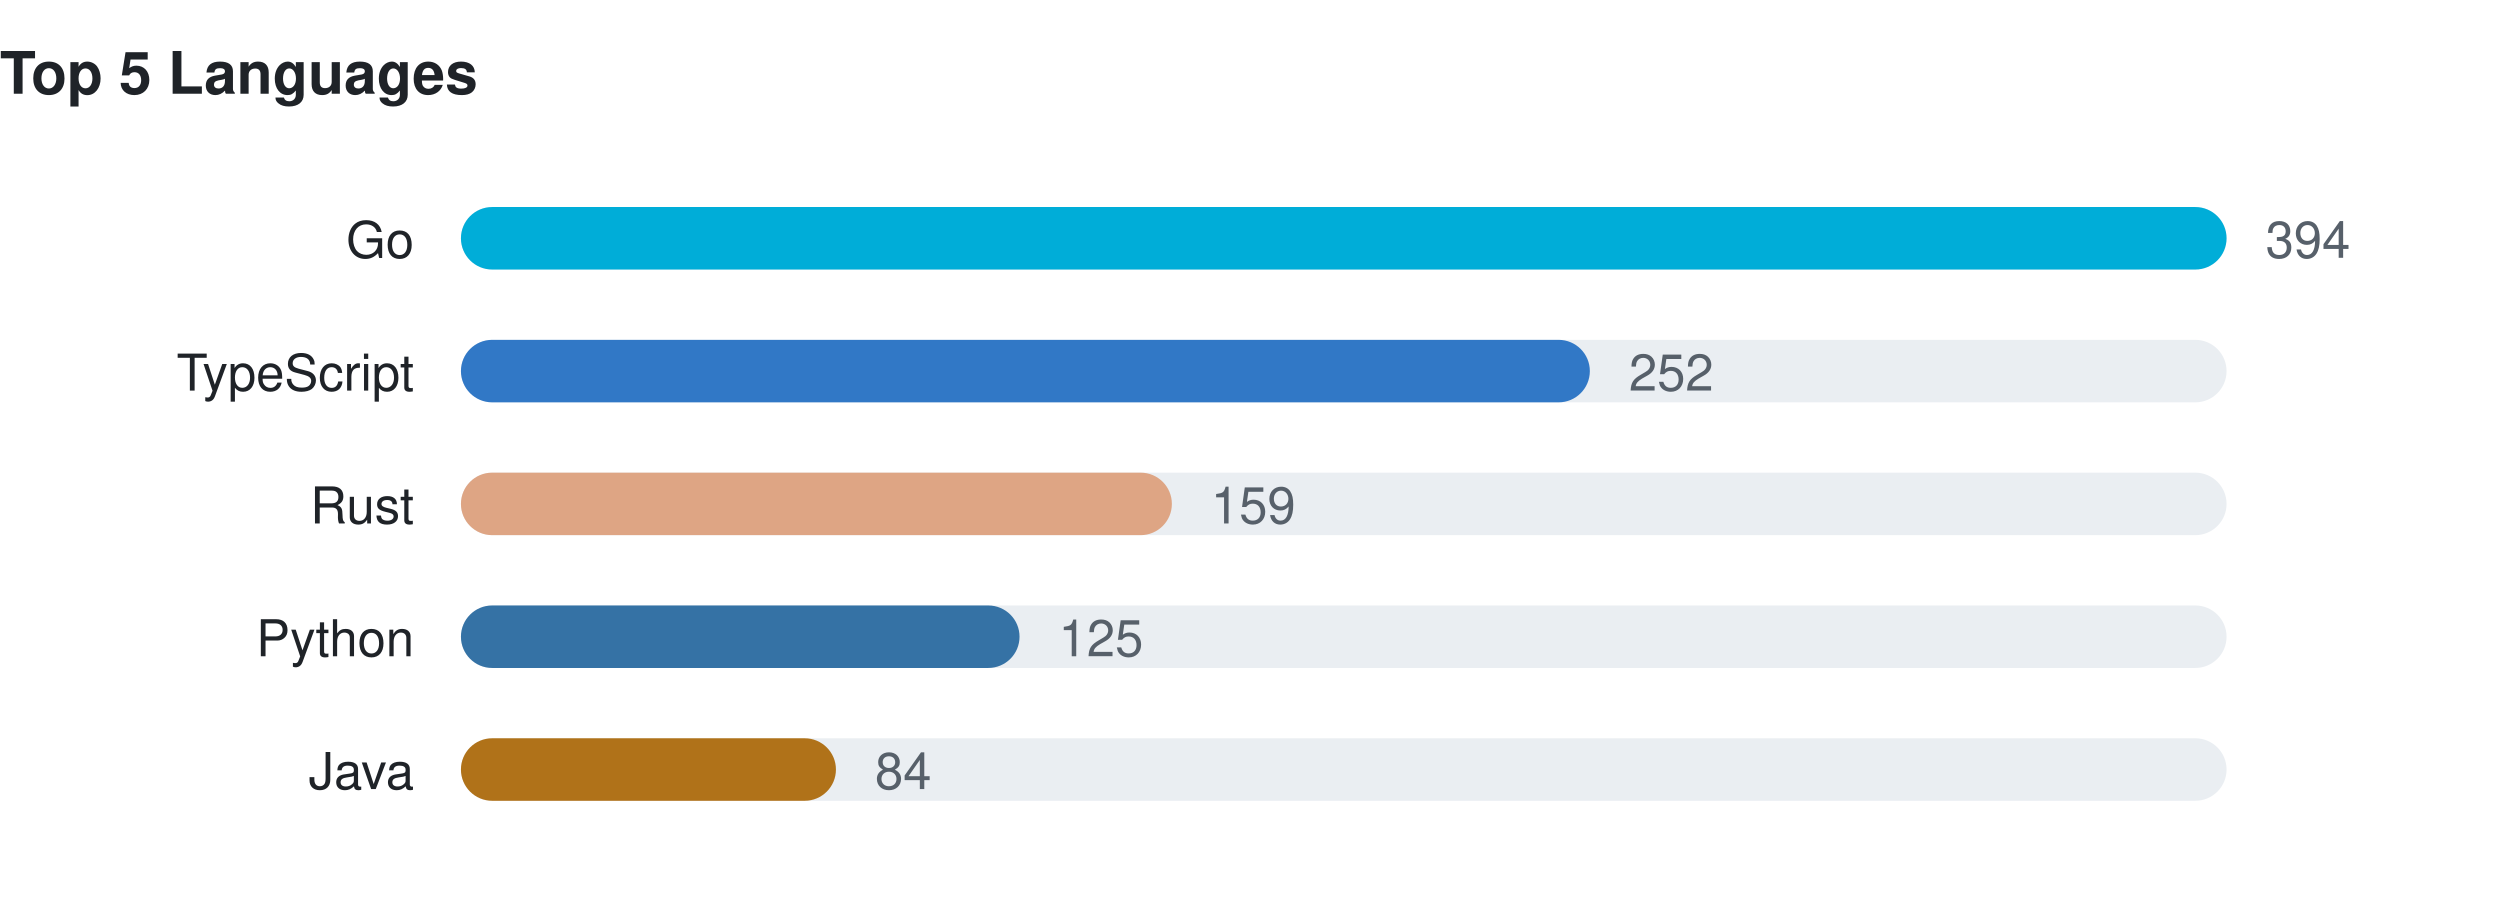
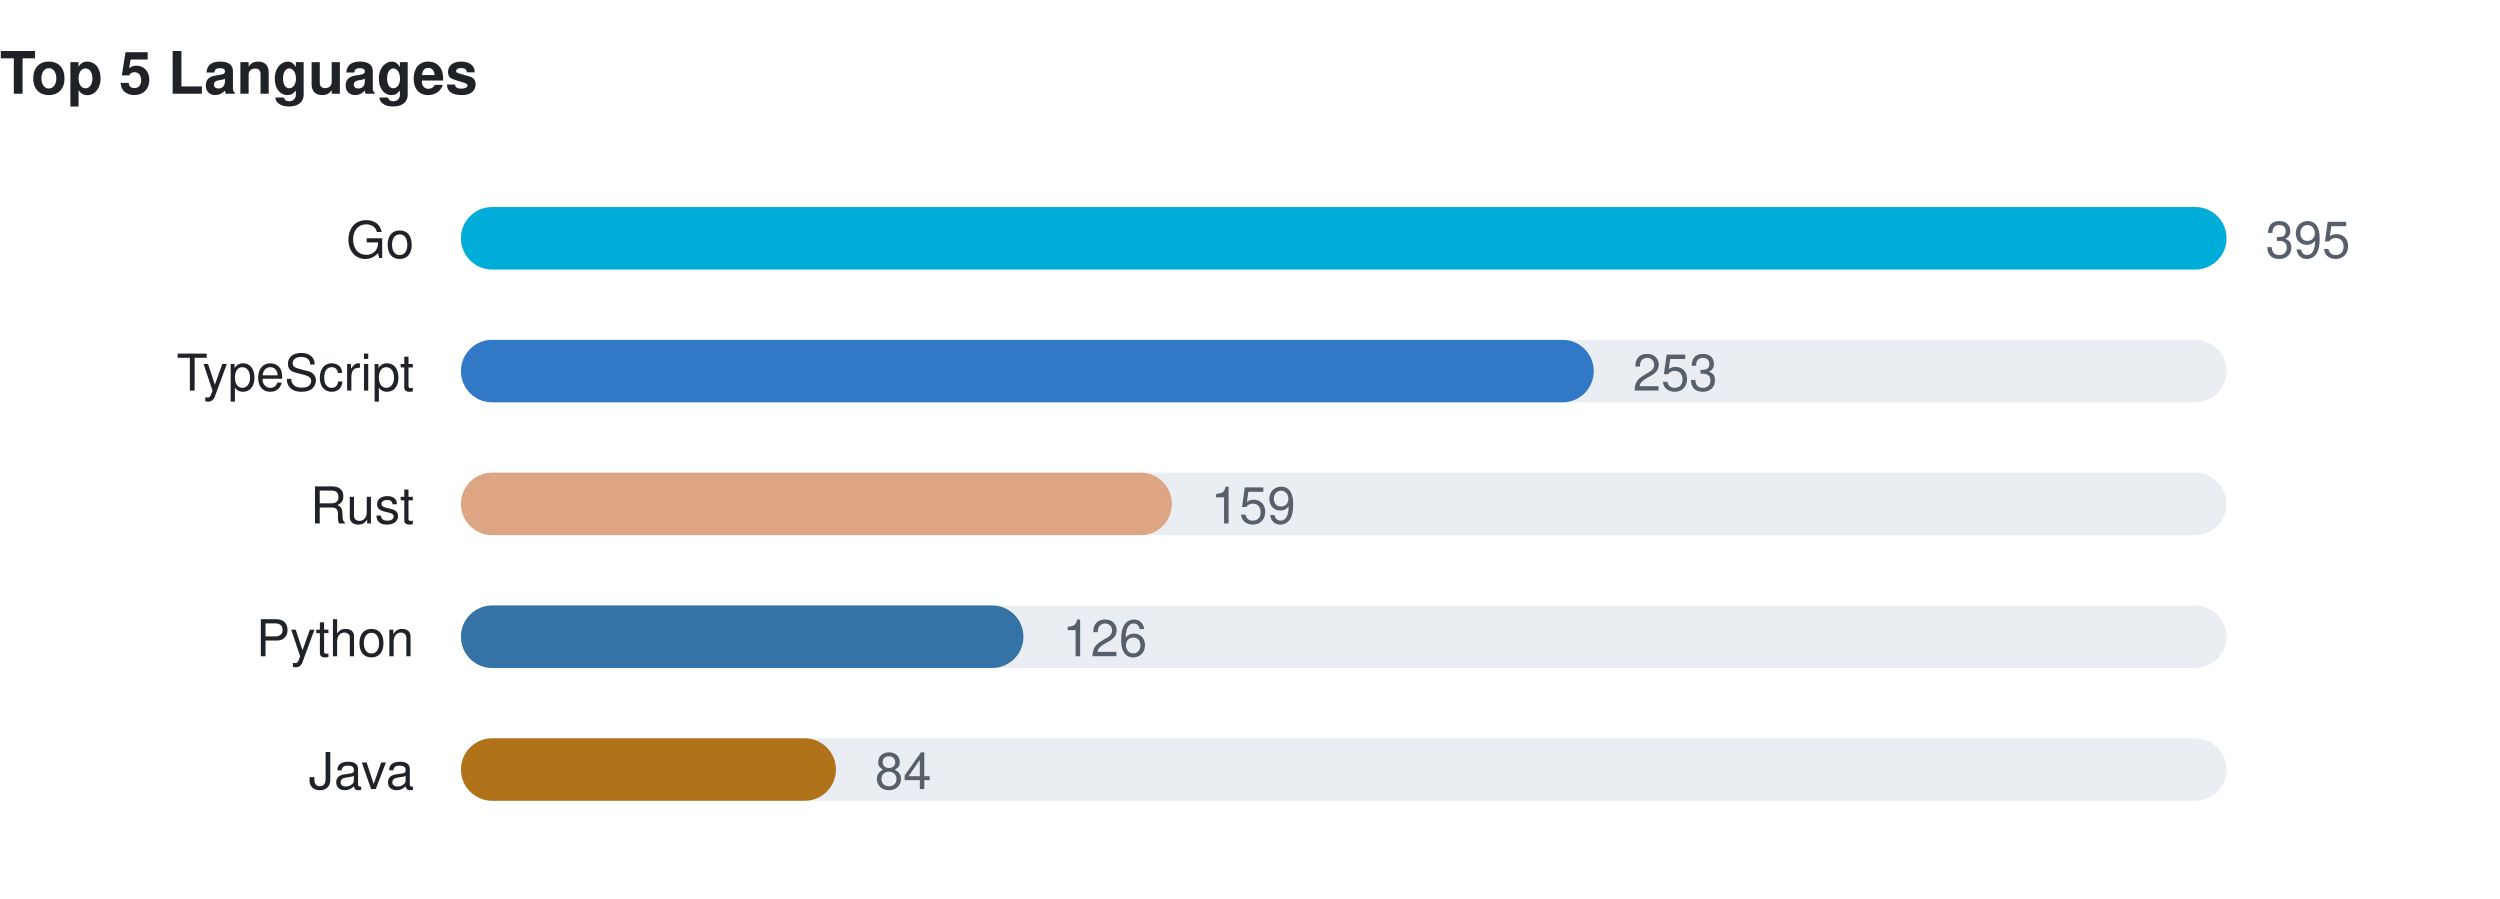
- <svg xmlns="http://www.w3.org/2000/svg" width="640" height="230" viewBox="0 0 640 230" role="img" aria-label="Top languages by solved problems: Go 394, TypeScript 252, Rust 159, Python 125, Java 84">
+ <svg xmlns="http://www.w3.org/2000/svg" width="640" height="230" viewBox="0 0 640 230" role="img" aria-label="Top languages by solved problems: Go 395, TypeScript 253, Rust 159, Python 126, Java 84">
  <style>
    text { font-family: -apple-system, BlinkMacSystemFont, "Segoe UI", Helvetica, Arial, sans-serif; }
    .title { font-size: 15px; font-weight: 600; fill: #1f2328; }
    .label { font-size: 13px; fill: #1f2328; }
    .count { font-size: 13px; fill: #57606a; }
    .track { fill: #eaeef2; }
    @media (prefers-color-scheme: dark) {
      .title { fill: #e6edf3; }
      .label { fill: #e6edf3; }
      .count { fill: #8b949e; }
      .track { fill: #30363d; }
    }
  </style>
  <text x="0" y="24" class="title">Top 5 Languages</text>
  <g transform="translate(0,44)">
    <text x="106" y="22.0" text-anchor="end" class="label">Go</text>
    <rect x="118" y="9.0" width="452" height="16" rx="8" class="track" />
    <rect x="118" y="9.0" width="452" height="16" rx="8" fill="#00ADD8" />
-     <text x="580" y="22.0" class="count">394</text>
+     <text x="580" y="22.0" class="count">395</text>
  </g>
  <g transform="translate(0,78)">
    <text x="106" y="22.0" text-anchor="end" class="label">TypeScript</text>
    <rect x="118" y="9.0" width="452" height="16" rx="8" class="track" />
-     <rect x="118" y="9.0" width="289" height="16" rx="8" fill="#3178C6" />
-     <text x="417" y="22.0" class="count">252</text>
+     <rect x="118" y="9.0" width="290" height="16" rx="8" fill="#3178C6" />
+     <text x="418" y="22.0" class="count">253</text>
  </g>
  <g transform="translate(0,112)">
    <text x="106" y="22.0" text-anchor="end" class="label">Rust</text>
    <rect x="118" y="9.0" width="452" height="16" rx="8" class="track" />
    <rect x="118" y="9.0" width="182" height="16" rx="8" fill="#DEA584" />
    <text x="310" y="22.0" class="count">159</text>
  </g>
  <g transform="translate(0,146)">
    <text x="106" y="22.0" text-anchor="end" class="label">Python</text>
    <rect x="118" y="9.0" width="452" height="16" rx="8" class="track" />
-     <rect x="118" y="9.0" width="143" height="16" rx="8" fill="#3572A5" />
-     <text x="271" y="22.0" class="count">125</text>
+     <rect x="118" y="9.0" width="144" height="16" rx="8" fill="#3572A5" />
+     <text x="272" y="22.0" class="count">126</text>
  </g>
  <g transform="translate(0,180)">
    <text x="106" y="22.0" text-anchor="end" class="label">Java</text>
    <rect x="118" y="9.0" width="452" height="16" rx="8" class="track" />
    <rect x="118" y="9.0" width="96" height="16" rx="8" fill="#B07219" />
    <text x="224" y="22.0" class="count">84</text>
  </g>
</svg>
